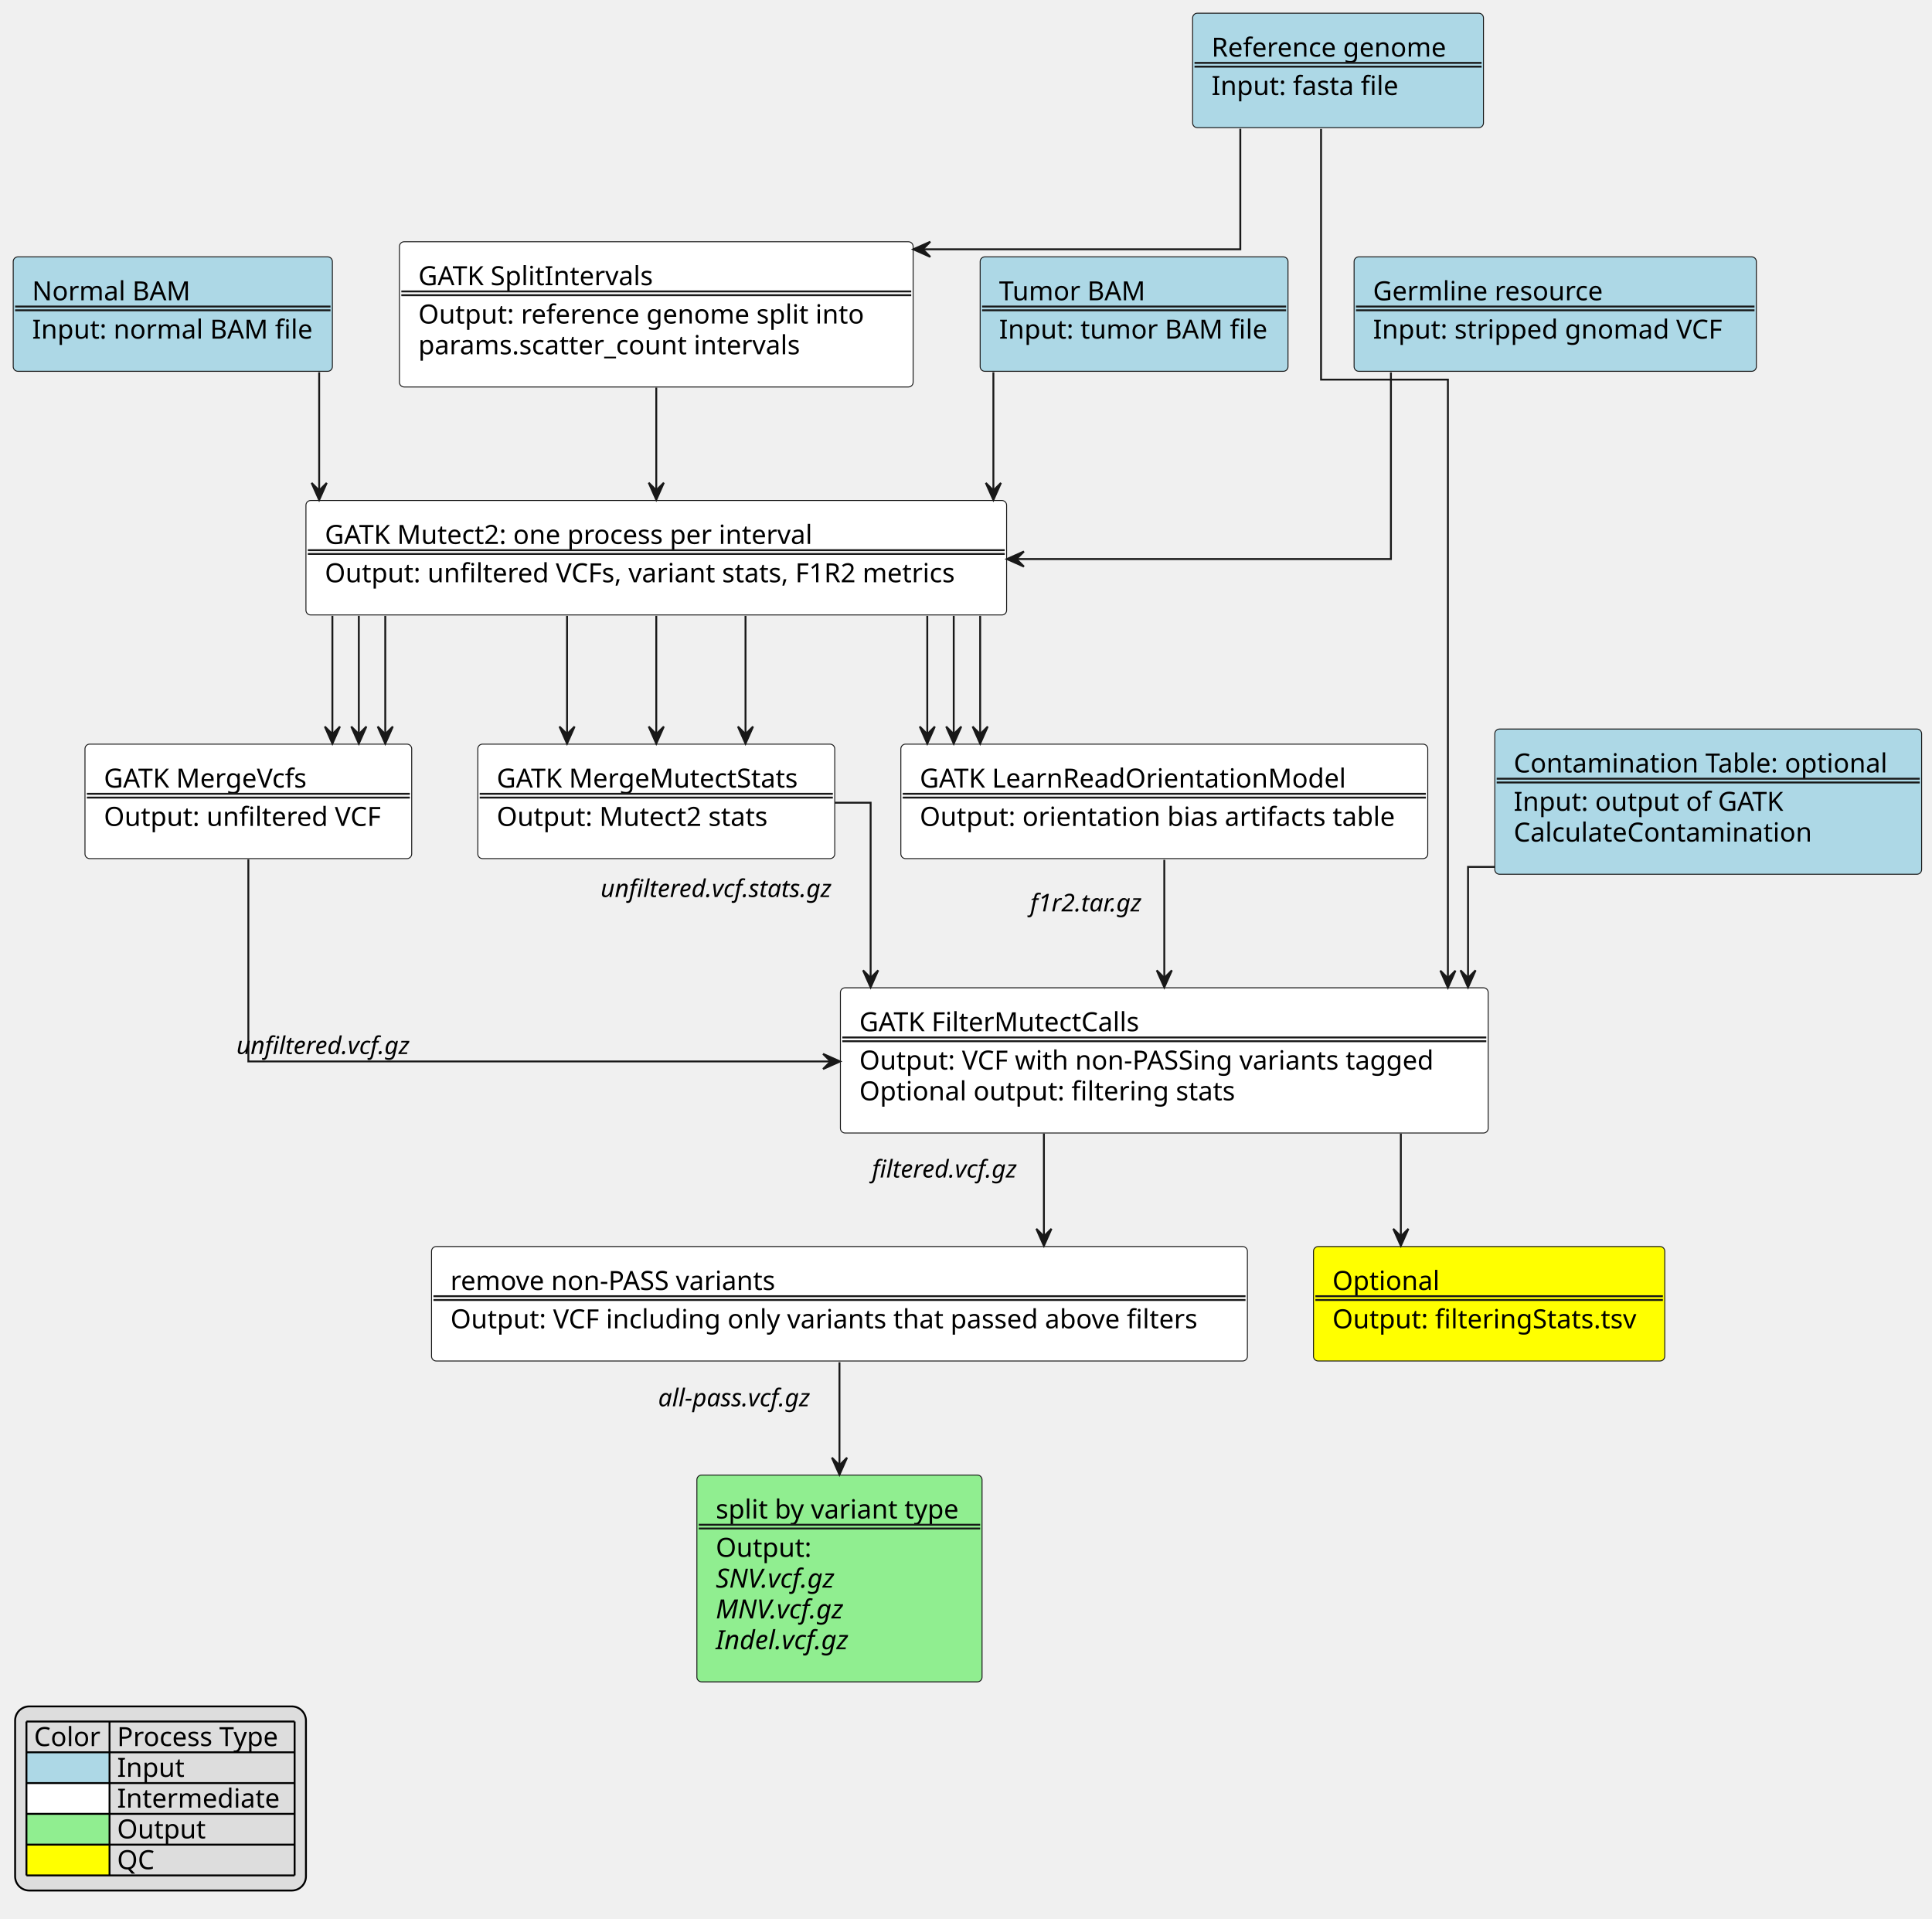
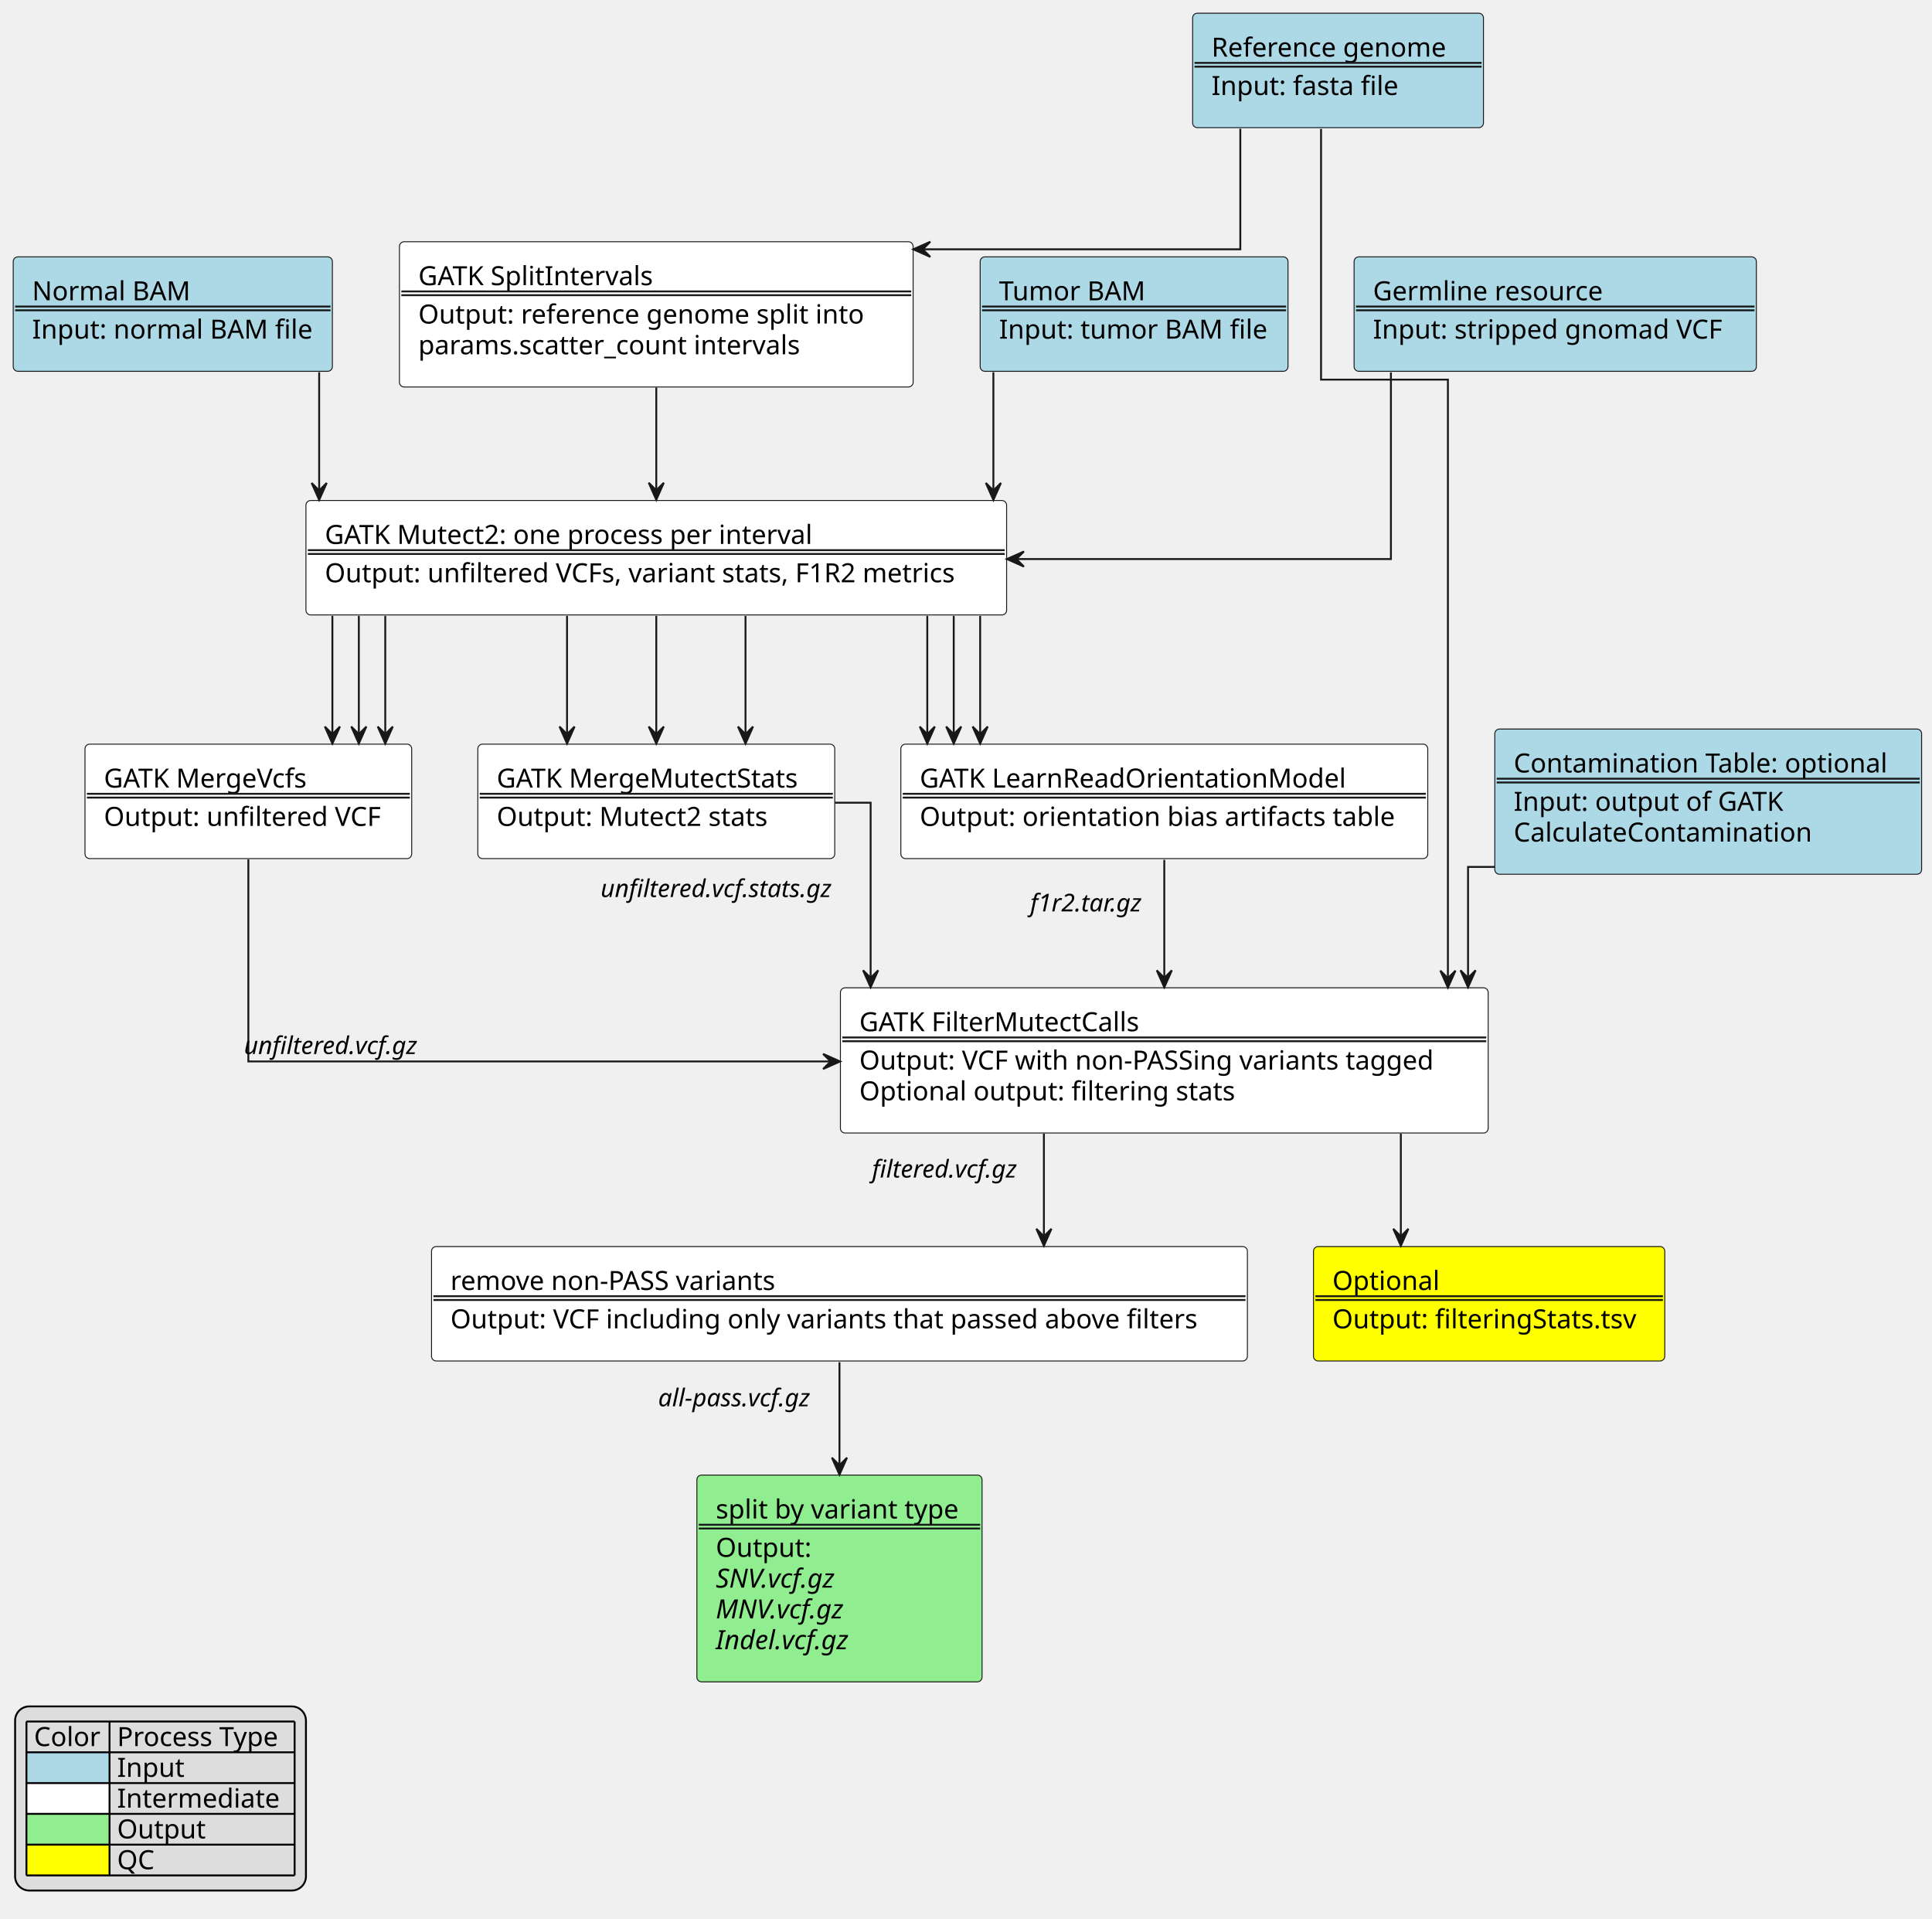
<svg xmlns="http://www.w3.org/2000/svg" contentStyleType="text/css" height="1016px" preserveAspectRatio="none" style="width:1023px;height:1016px;background:#FFFFFF;" version="1.1" viewBox="0 0 1023 1016" width="1023px" zoomAndPan="magnify">
  <defs />
  <g>
    <g id="elem_normal_bam">
      <rect fill="#ADD8E6" height="60.594" rx="2.5" ry="2.5" style="stroke:#181818;stroke-width:0.5;" width="169" x="7" y="136" />
      <text fill="#000000" font-family="sans-serif" font-size="14" lengthAdjust="spacing" textLength="83" x="17" y="158.995">Normal BAM</text>
      <line style="stroke:#181818;stroke-width:1.0;" x1="8" x2="175" y1="162.297" y2="162.297" />
      <line style="stroke:#181818;stroke-width:1.0;" x1="8" x2="175" y1="164.297" y2="164.297" />
      <text fill="#000000" font-family="sans-serif" font-size="14" lengthAdjust="spacing" textLength="149" x="17" y="179.292">Input: normal BAM file</text>
    </g>
    <g id="elem_tumor_bam">
      <rect fill="#ADD8E6" height="60.594" rx="2.5" ry="2.5" style="stroke:#181818;stroke-width:0.5;" width="163" x="519" y="136" />
      <text fill="#000000" font-family="sans-serif" font-size="14" lengthAdjust="spacing" textLength="80" x="529" y="158.995">Tumor BAM</text>
      <line style="stroke:#181818;stroke-width:1.0;" x1="520" x2="681" y1="162.297" y2="162.297" />
      <line style="stroke:#181818;stroke-width:1.0;" x1="520" x2="681" y1="164.297" y2="164.297" />
      <text fill="#000000" font-family="sans-serif" font-size="14" lengthAdjust="spacing" textLength="143" x="529" y="179.292">Input: tumor BAM file</text>
    </g>
    <g id="elem_contamination_table">
      <rect fill="#ADD8E6" height="76.891" rx="2.5" ry="2.5" style="stroke:#181818;stroke-width:0.5;" width="226" x="791.5" y="386" />
      <text fill="#000000" font-family="sans-serif" font-size="14" lengthAdjust="spacing" textLength="206" x="801.5" y="408.995">Contamination Table: optional</text>
      <line style="stroke:#181818;stroke-width:1.0;" x1="792.5" x2="1016.5" y1="412.297" y2="412.297" />
      <line style="stroke:#181818;stroke-width:1.0;" x1="792.5" x2="1016.5" y1="414.297" y2="414.297" />
      <text fill="#000000" font-family="sans-serif" font-size="14" lengthAdjust="spacing" textLength="149" x="801.5" y="429.292">Input: output of GATK</text>
      <text fill="#000000" font-family="sans-serif" font-size="14" lengthAdjust="spacing" textLength="163" x="801.5" y="445.589">CalculateContamination</text>
    </g>
    <g id="elem_reference_genome">
      <rect fill="#ADD8E6" height="60.594" rx="2.5" ry="2.5" style="stroke:#181818;stroke-width:0.5;" width="154" x="631.5" y="7" />
      <text fill="#000000" font-family="sans-serif" font-size="14" lengthAdjust="spacing" textLength="134" x="641.5" y="29.995">Reference genome</text>
      <line style="stroke:#181818;stroke-width:1.0;" x1="632.5" x2="784.5" y1="33.297" y2="33.297" />
      <line style="stroke:#181818;stroke-width:1.0;" x1="632.5" x2="784.5" y1="35.297" y2="35.297" />
      <text fill="#000000" font-family="sans-serif" font-size="14" lengthAdjust="spacing" textLength="100" x="641.5" y="50.292">Input: fasta file</text>
    </g>
    <g id="elem_germline_resource">
      <rect fill="#ADD8E6" height="60.594" rx="2.5" ry="2.5" style="stroke:#181818;stroke-width:0.5;" width="213" x="717" y="136" />
      <text fill="#000000" font-family="sans-serif" font-size="14" lengthAdjust="spacing" textLength="128" x="727" y="158.995">Germline resource</text>
      <line style="stroke:#181818;stroke-width:1.0;" x1="718" x2="929" y1="162.297" y2="162.297" />
      <line style="stroke:#181818;stroke-width:1.0;" x1="718" x2="929" y1="164.297" y2="164.297" />
      <text fill="#000000" font-family="sans-serif" font-size="14" lengthAdjust="spacing" textLength="193" x="727" y="179.292">Input: stripped gnomad VCF</text>
    </g>
    <g id="elem_gatk_splitIntervals">
      <rect fill="#FFFFFF" height="76.891" rx="2.5" ry="2.5" style="stroke:#181818;stroke-width:0.5;" width="272" x="211.5" y="128" />
      <text fill="#000000" font-family="sans-serif" font-size="14" lengthAdjust="spacing" textLength="128" x="221.5" y="150.995">GATK SplitIntervals</text>
      <line style="stroke:#181818;stroke-width:1.0;" x1="212.5" x2="482.5" y1="154.297" y2="154.297" />
      <line style="stroke:#181818;stroke-width:1.0;" x1="212.5" x2="482.5" y1="156.297" y2="156.297" />
      <text fill="#000000" font-family="sans-serif" font-size="14" lengthAdjust="spacing" textLength="248" x="221.5" y="171.292">Output: reference genome split into</text>
      <text fill="#000000" font-family="sans-serif" font-size="14" lengthAdjust="spacing" textLength="211" x="221.5" y="187.589">params.scatter_count intervals</text>
    </g>
    <g id="elem_mutect2_call_sSNV">
      <rect fill="#FFFFFF" height="60.594" rx="2.5" ry="2.5" style="stroke:#181818;stroke-width:0.5;" width="371" x="162" y="265" />
      <text fill="#000000" font-family="sans-serif" font-size="14" lengthAdjust="spacing" textLength="275" x="172" y="287.995">GATK Mutect2: one process per interval</text>
      <line style="stroke:#181818;stroke-width:1.0;" x1="163" x2="532" y1="291.297" y2="291.297" />
      <line style="stroke:#181818;stroke-width:1.0;" x1="163" x2="532" y1="293.297" y2="293.297" />
      <text fill="#000000" font-family="sans-serif" font-size="14" lengthAdjust="spacing" textLength="351" x="172" y="308.292">Output: unfiltered VCFs, variant stats, F1R2 metrics</text>
    </g>
    <g id="elem_gatk_mergeVcfs">
      <rect fill="#FFFFFF" height="60.594" rx="2.5" ry="2.5" style="stroke:#181818;stroke-width:0.5;" width="173" x="45" y="394" />
      <text fill="#000000" font-family="sans-serif" font-size="14" lengthAdjust="spacing" textLength="115" x="55" y="416.995">GATK MergeVcfs</text>
      <line style="stroke:#181818;stroke-width:1.0;" x1="46" x2="217" y1="420.297" y2="420.297" />
      <line style="stroke:#181818;stroke-width:1.0;" x1="46" x2="217" y1="422.297" y2="422.297" />
      <text fill="#000000" font-family="sans-serif" font-size="14" lengthAdjust="spacing" textLength="153" x="55" y="437.292">Output: unfiltered VCF</text>
    </g>
    <g id="elem_mutect2_mergeStats">
      <rect fill="#FFFFFF" height="60.594" rx="2.5" ry="2.5" style="stroke:#181818;stroke-width:0.5;" width="189" x="253" y="394" />
      <text fill="#000000" font-family="sans-serif" font-size="14" lengthAdjust="spacing" textLength="169" x="263" y="416.995">GATK MergeMutectStats</text>
      <line style="stroke:#181818;stroke-width:1.0;" x1="254" x2="441" y1="420.297" y2="420.297" />
      <line style="stroke:#181818;stroke-width:1.0;" x1="254" x2="441" y1="422.297" y2="422.297" />
      <text fill="#000000" font-family="sans-serif" font-size="14" lengthAdjust="spacing" textLength="152" x="263" y="437.292">Output: Mutect2 stats</text>
    </g>
    <g id="elem_gatk_learnReadOrientation">
      <rect fill="#FFFFFF" height="60.594" rx="2.5" ry="2.5" style="stroke:#181818;stroke-width:0.5;" width="279" x="477" y="394" />
      <text fill="#000000" font-family="sans-serif" font-size="14" lengthAdjust="spacing" textLength="234" x="487" y="416.995">GATK LearnReadOrientationModel</text>
      <line style="stroke:#181818;stroke-width:1.0;" x1="478" x2="755" y1="420.297" y2="420.297" />
      <line style="stroke:#181818;stroke-width:1.0;" x1="478" x2="755" y1="422.297" y2="422.297" />
      <text fill="#000000" font-family="sans-serif" font-size="14" lengthAdjust="spacing" textLength="259" x="487" y="437.292">Output: orientation bias artifacts table</text>
    </g>
    <g id="elem_mutect2_filterCalls">
      <rect fill="#FFFFFF" height="76.891" rx="2.5" ry="2.5" style="stroke:#181818;stroke-width:0.5;" width="343" x="445" y="523" />
      <text fill="#000000" font-family="sans-serif" font-size="14" lengthAdjust="spacing" textLength="155" x="455" y="545.995">GATK FilterMutectCalls</text>
      <line style="stroke:#181818;stroke-width:1.0;" x1="446" x2="787" y1="549.297" y2="549.297" />
      <line style="stroke:#181818;stroke-width:1.0;" x1="446" x2="787" y1="551.297" y2="551.297" />
      <text fill="#000000" font-family="sans-serif" font-size="14" lengthAdjust="spacing" textLength="319" x="455" y="566.292">Output: VCF with non-PASSing variants tagged</text>
      <text fill="#000000" font-family="sans-serif" font-size="14" lengthAdjust="spacing" textLength="204" x="455" y="582.589">Optional output: filtering stats</text>
    </g>
    <g id="elem_bcftools_filterVCF">
      <rect fill="#FFFFFF" height="60.594" rx="2.5" ry="2.5" style="stroke:#181818;stroke-width:0.5;" width="432" x="228.5" y="660" />
      <text fill="#000000" font-family="sans-serif" font-size="14" lengthAdjust="spacing" textLength="181" x="238.5" y="682.995">remove non-PASS variants</text>
      <line style="stroke:#181818;stroke-width:1.0;" x1="229.5" x2="659.5" y1="686.297" y2="686.297" />
      <line style="stroke:#181818;stroke-width:1.0;" x1="229.5" x2="659.5" y1="688.297" y2="688.297" />
      <text fill="#000000" font-family="sans-serif" font-size="14" lengthAdjust="spacing" textLength="412" x="238.5" y="703.292">Output: VCF including only variants that passed above filters</text>
    </g>
    <g id="elem_bcftools_splitVCF">
      <rect fill="#90EE90" height="109.484" rx="2.5" ry="2.5" style="stroke:#181818;stroke-width:0.5;" width="151" x="369" y="781" />
      <text fill="#000000" font-family="sans-serif" font-size="14" lengthAdjust="spacing" textLength="131" x="379" y="803.995">split by variant type</text>
      <line style="stroke:#181818;stroke-width:1.0;" x1="370" x2="519" y1="807.297" y2="807.297" />
      <line style="stroke:#181818;stroke-width:1.0;" x1="370" x2="519" y1="809.297" y2="809.297" />
      <text fill="#000000" font-family="sans-serif" font-size="14" lengthAdjust="spacing" textLength="53" x="379" y="824.292">Output:</text>
      <text fill="#000000" font-family="sans-serif" font-size="14" font-style="italic" lengthAdjust="spacing" textLength="74" x="379" y="840.589">SNV.vcf.gz</text>
      <text fill="#000000" font-family="sans-serif" font-size="14" lengthAdjust="spacing" textLength="4" x="457" y="840.589"> </text>
      <text fill="#000000" font-family="sans-serif" font-size="14" font-style="italic" lengthAdjust="spacing" textLength="77" x="379" y="856.886">MNV.vcf.gz</text>
      <text fill="#000000" font-family="sans-serif" font-size="14" lengthAdjust="spacing" textLength="4" x="460" y="856.886"> </text>
      <text fill="#000000" font-family="sans-serif" font-size="14" font-style="italic" lengthAdjust="spacing" textLength="78" x="379" y="873.183">Indel.vcf.gz</text>
    </g>
    <g id="elem_gatk_filteringStats">
      <rect fill="#FFFF00" height="60.594" rx="2.5" ry="2.5" style="stroke:#181818;stroke-width:0.5;" width="186" x="695.5" y="660" />
      <text fill="#000000" font-family="sans-serif" font-size="14" lengthAdjust="spacing" textLength="57" x="705.5" y="682.995">Optional</text>
      <line style="stroke:#181818;stroke-width:1.0;" x1="696.5" x2="880.5" y1="686.297" y2="686.297" />
      <line style="stroke:#181818;stroke-width:1.0;" x1="696.5" x2="880.5" y1="688.297" y2="688.297" />
      <text fill="#000000" font-family="sans-serif" font-size="14" lengthAdjust="spacing" textLength="166" x="705.5" y="703.292">Output: filteringStats.tsv</text>
    </g>
    <g id="link_reference_genome_gatk_splitIntervals">
      <path codeLine="27" d="M656.75,68.18 C656.75,95.77 656.75,132 656.75,132 C656.75,132 488.59,132 488.59,132 " fill="none" id="reference_genome-to-gatk_splitIntervals" style="stroke:#181818;stroke-width:1.0;" />
      <polygon fill="#181818" points="483.59,132,492.59,136,488.59,132,492.59,128,483.59,132" style="stroke:#181818;stroke-width:1.0;" />
    </g>
    <g id="link_normal_bam_mutect2_call_sSNV">
      <path codeLine="28" d="M169,197.07 C169,197.07 169,259.7 169,259.7 " fill="none" id="normal_bam-to-mutect2_call_sSNV" style="stroke:#181818;stroke-width:1.0;" />
      <polygon fill="#181818" points="169,264.7,173,255.7,169,259.7,165,255.7,169,264.7" style="stroke:#181818;stroke-width:1.0;" />
    </g>
    <g id="link_tumor_bam_mutect2_call_sSNV">
      <path codeLine="29" d="M526,197.07 C526,197.07 526,259.7 526,259.7 " fill="none" id="tumor_bam-to-mutect2_call_sSNV" style="stroke:#181818;stroke-width:1.0;" />
      <polygon fill="#181818" points="526,264.7,530,255.7,526,259.7,522,255.7,526,264.7" style="stroke:#181818;stroke-width:1.0;" />
    </g>
    <g id="link_gatk_splitIntervals_mutect2_call_sSNV">
      <path codeLine="30" d="M347.5,205.2 C347.5,205.2 347.5,259.6 347.5,259.6 " fill="none" id="gatk_splitIntervals-to-mutect2_call_sSNV" style="stroke:#181818;stroke-width:1.0;" />
      <polygon fill="#181818" points="347.5,264.6,351.5,255.6,347.5,259.6,343.5,255.6,347.5,264.6" style="stroke:#181818;stroke-width:1.0;" />
    </g>
    <g id="link_germline_resource_mutect2_call_sSNV">
      <path codeLine="31" d="M736.5,197.19 C736.5,235.48 736.5,296 736.5,296 C736.5,296 538.17,296 538.17,296 " fill="none" id="germline_resource-to-mutect2_call_sSNV" style="stroke:#181818;stroke-width:1.0;" />
      <polygon fill="#181818" points="533.17,296,542.17,300,538.17,296,542.17,292,533.17,296" style="stroke:#181818;stroke-width:1.0;" />
    </g>
    <g id="link_mutect2_call_sSNV_gatk_mergeVcfs">
      <path codeLine="32" d="M176,326.07 C176,326.07 176,388.7 176,388.7 " fill="none" id="mutect2_call_sSNV-to-gatk_mergeVcfs" style="stroke:#181818;stroke-width:1.0;" />
      <polygon fill="#181818" points="176,393.7,180,384.7,176,388.7,172,384.7,176,393.7" style="stroke:#181818;stroke-width:1.0;" />
    </g>
    <g id="link_mutect2_call_sSNV_gatk_mergeVcfs">
      <path codeLine="35" d="M190,326.07 C190,326.07 190,388.7 190,388.7 " fill="none" id="mutect2_call_sSNV-to-gatk_mergeVcfs-1" style="stroke:#181818;stroke-width:1.0;" />
      <polygon fill="#181818" points="190,393.7,194,384.7,190,388.7,186,384.7,190,393.7" style="stroke:#181818;stroke-width:1.0;" />
    </g>
    <g id="link_mutect2_call_sSNV_gatk_mergeVcfs">
      <path codeLine="36" d="M204,326.07 C204,326.07 204,388.7 204,388.7 " fill="none" id="mutect2_call_sSNV-to-gatk_mergeVcfs-2" style="stroke:#181818;stroke-width:1.0;" />
      <polygon fill="#181818" points="204,393.7,208,384.7,204,388.7,200,384.7,204,393.7" style="stroke:#181818;stroke-width:1.0;" />
    </g>
    <g id="link_mutect2_call_sSNV_gatk_learnReadOrientation">
      <path codeLine="33" d="M491,326.07 C491,326.07 491,388.7 491,388.7 " fill="none" id="mutect2_call_sSNV-to-gatk_learnReadOrientation" style="stroke:#181818;stroke-width:1.0;" />
      <polygon fill="#181818" points="491,393.7,495,384.7,491,388.7,487,384.7,491,393.7" style="stroke:#181818;stroke-width:1.0;" />
    </g>
    <g id="link_mutect2_call_sSNV_gatk_learnReadOrientation">
      <path codeLine="37" d="M505,326.07 C505,326.07 505,388.7 505,388.7 " fill="none" id="mutect2_call_sSNV-to-gatk_learnReadOrientation-1" style="stroke:#181818;stroke-width:1.0;" />
      <polygon fill="#181818" points="505,393.7,509,384.7,505,388.7,501,384.7,505,393.7" style="stroke:#181818;stroke-width:1.0;" />
    </g>
    <g id="link_mutect2_call_sSNV_gatk_learnReadOrientation">
      <path codeLine="39" d="M519,326.07 C519,326.07 519,388.7 519,388.7 " fill="none" id="mutect2_call_sSNV-to-gatk_learnReadOrientation-2" style="stroke:#181818;stroke-width:1.0;" />
      <polygon fill="#181818" points="519,393.7,523,384.7,519,388.7,515,384.7,519,393.7" style="stroke:#181818;stroke-width:1.0;" />
    </g>
    <g id="link_mutect2_call_sSNV_mutect2_mergeStats">
      <path codeLine="34" d="M347.5,326.07 C347.5,326.07 347.5,388.7 347.5,388.7 " fill="none" id="mutect2_call_sSNV-to-mutect2_mergeStats" style="stroke:#181818;stroke-width:1.0;" />
      <polygon fill="#181818" points="347.5,393.7,351.5,384.7,347.5,388.7,343.5,384.7,347.5,393.7" style="stroke:#181818;stroke-width:1.0;" />
    </g>
    <g id="link_mutect2_call_sSNV_mutect2_mergeStats">
      <path codeLine="38" d="M300.25,326.07 C300.25,326.07 300.25,388.7 300.25,388.7 " fill="none" id="mutect2_call_sSNV-to-mutect2_mergeStats-1" style="stroke:#181818;stroke-width:1.0;" />
      <polygon fill="#181818" points="300.25,393.7,304.25,384.7,300.25,388.7,296.25,384.7,300.25,393.7" style="stroke:#181818;stroke-width:1.0;" />
    </g>
    <g id="link_mutect2_call_sSNV_mutect2_mergeStats">
      <path codeLine="40" d="M394.75,326.07 C394.75,326.07 394.75,388.7 394.75,388.7 " fill="none" id="mutect2_call_sSNV-to-mutect2_mergeStats-2" style="stroke:#181818;stroke-width:1.0;" />
      <polygon fill="#181818" points="394.75,393.7,398.75,384.7,394.75,388.7,390.75,384.7,394.75,393.7" style="stroke:#181818;stroke-width:1.0;" />
    </g>
    <g id="link_gatk_mergeVcfs_mutect2_filterCalls">
      <path codeLine="42" d="M131.5,455.02 C131.5,495.52 131.5,562 131.5,562 C131.5,562 439.82,562 439.82,562 " fill="none" id="gatk_mergeVcfs-to-mutect2_filterCalls" style="stroke:#181818;stroke-width:1.0;" />
      <polygon fill="#181818" points="444.82,562,435.82,558,439.82,562,435.82,566,444.82,562" style="stroke:#181818;stroke-width:1.0;" />
-       <text fill="#000000" font-family="sans-serif" font-size="13" font-style="italic" lengthAdjust="spacing" textLength="102" x="125.17" y="558.067">unfiltered.vcf.gz</text>
+       <text fill="#000000" font-family="sans-serif" font-size="13" font-style="italic" lengthAdjust="spacing" textLength="102" x="129.17" y="558.067">unfiltered.vcf.gz</text>
    </g>
    <g id="link_gatk_learnReadOrientation_mutect2_filterCalls">
      <path codeLine="43" d="M616.5,455.25 C616.5,455.25 616.5,517.76 616.5,517.76 " fill="none" id="gatk_learnReadOrientation-to-mutect2_filterCalls" style="stroke:#181818;stroke-width:1.0;" />
      <polygon fill="#181818" points="616.5,522.76,620.5,513.76,616.5,517.76,612.5,513.76,616.5,522.76" style="stroke:#181818;stroke-width:1.0;" />
      <text fill="#000000" font-family="sans-serif" font-size="13" font-style="italic" lengthAdjust="spacing" textLength="66" x="545.5" y="482.567">f1r2.tar.gz</text>
    </g>
    <g id="link_mutect2_mergeStats_mutect2_filterCalls">
      <path codeLine="44" d="M442,425 C453.34,425 461,425 461,425 C461,425 461,517.75 461,517.75 " fill="none" id="mutect2_mergeStats-to-mutect2_filterCalls" style="stroke:#181818;stroke-width:1.0;" />
      <polygon fill="#181818" points="461,522.75,465,513.75,461,517.75,457,513.75,461,522.75" style="stroke:#181818;stroke-width:1.0;" />
      <text fill="#000000" font-family="sans-serif" font-size="13" font-style="italic" lengthAdjust="spacing" textLength="138" x="318" y="474.947">unfiltered.vcf.stats.gz</text>
    </g>
    <g id="link_reference_genome_mutect2_filterCalls">
      <path codeLine="45" d="M699.5,68.25 C699.5,115.62 699.5,201 699.5,201 C699.5,201 766.67,201 766.67,201 C766.67,201 766.67,517.92 766.67,517.92 " fill="none" id="reference_genome-to-mutect2_filterCalls" style="stroke:#181818;stroke-width:1.0;" />
      <polygon fill="#181818" points="766.67,522.92,770.67,513.92,766.67,517.92,762.67,513.92,766.67,522.92" style="stroke:#181818;stroke-width:1.0;" />
    </g>
    <g id="link_contamination_table_mutect2_filterCalls">
      <path codeLine="46" d="M791.43,459 C782.78,459 777.33,459 777.33,459 C777.33,459 777.33,517.75 777.33,517.75 " fill="none" id="contamination_table-to-mutect2_filterCalls" style="stroke:#181818;stroke-width:1.0;" />
      <polygon fill="#181818" points="777.33,522.75,781.33,513.75,777.33,517.75,773.33,513.75,777.33,522.75" style="stroke:#181818;stroke-width:1.0;" />
    </g>
    <g id="link_mutect2_filterCalls_gatk_filteringStats">
      <path codeLine="47" d="M741.75,600.2 C741.75,600.2 741.75,654.6 741.75,654.6 " fill="none" id="mutect2_filterCalls-to-gatk_filteringStats" style="stroke:#181818;stroke-width:1.0;" />
      <polygon fill="#181818" points="741.75,659.6,745.75,650.6,741.75,654.6,737.75,650.6,741.75,659.6" style="stroke:#181818;stroke-width:1.0;" />
    </g>
    <g id="link_mutect2_filterCalls_bcftools_filterVCF">
      <path codeLine="48" d="M552.75,600.2 C552.75,600.2 552.75,654.6 552.75,654.6 " fill="none" id="mutect2_filterCalls-to-bcftools_filterVCF" style="stroke:#181818;stroke-width:1.0;" />
      <polygon fill="#181818" points="552.75,659.6,556.75,650.6,552.75,654.6,548.75,650.6,552.75,659.6" style="stroke:#181818;stroke-width:1.0;" />
      <text fill="#000000" font-family="sans-serif" font-size="13" font-style="italic" lengthAdjust="spacing" textLength="86" x="461.75" y="623.467">filtered.vcf.gz</text>
    </g>
    <g id="link_bcftools_filterVCF_bcftools_splitVCF">
      <path codeLine="49" d="M444.5,721.25 C444.5,721.25 444.5,775.79 444.5,775.79 " fill="none" id="bcftools_filterVCF-to-bcftools_splitVCF" style="stroke:#181818;stroke-width:1.0;" />
      <polygon fill="#181818" points="444.5,780.79,448.5,771.79,444.5,775.79,440.5,771.79,444.5,780.79" style="stroke:#181818;stroke-width:1.0;" />
      <text fill="#000000" font-family="sans-serif" font-size="13" font-style="italic" lengthAdjust="spacing" textLength="91" x="348.5" y="744.587">all-pass.vcf.gz</text>
    </g>
    <rect fill="#DDDDDD" height="97.484" rx="7.5" ry="7.5" style="stroke:#000000;stroke-width:1.0;" width="154" x="8" y="903.484" />
    <text fill="#000000" font-family="sans-serif" font-size="14" lengthAdjust="spacing" textLength="36" x="18" y="924.48">Color</text>
    <text fill="#000000" font-family="sans-serif" font-size="14" lengthAdjust="spacing" textLength="94" x="62" y="924.48">Process Type</text>
    <rect fill="#ADD8E6" height="16.297" style="stroke:none;stroke-width:1.0;" width="44" x="14" y="927.781" />
    <text fill="#000000" font-family="sans-serif" font-size="14" lengthAdjust="spacing" textLength="4" x="14" y="940.776"> </text>
    <text fill="#000000" font-family="sans-serif" font-size="14" lengthAdjust="spacing" textLength="35" x="62" y="940.776">Input</text>
    <rect fill="#FFFFFF" height="16.297" style="stroke:none;stroke-width:1.0;" width="44" x="14" y="944.078" />
    <text fill="#000000" font-family="sans-serif" font-size="14" lengthAdjust="spacing" textLength="4" x="14" y="957.073"> </text>
    <text fill="#000000" font-family="sans-serif" font-size="14" lengthAdjust="spacing" textLength="87" x="62" y="957.073">Intermediate</text>
    <rect fill="#90EE90" height="16.297" style="stroke:none;stroke-width:1.0;" width="44" x="14" y="960.375" />
    <text fill="#000000" font-family="sans-serif" font-size="14" lengthAdjust="spacing" textLength="4" x="14" y="973.37"> </text>
    <text fill="#000000" font-family="sans-serif" font-size="14" lengthAdjust="spacing" textLength="48" x="62" y="973.37">Output</text>
    <rect fill="#FFFF00" height="16.297" style="stroke:none;stroke-width:1.0;" width="44" x="14" y="976.672" />
    <text fill="#000000" font-family="sans-serif" font-size="14" lengthAdjust="spacing" textLength="4" x="14" y="989.667"> </text>
    <text fill="#000000" font-family="sans-serif" font-size="14" lengthAdjust="spacing" textLength="21" x="62" y="989.667">QC</text>
    <line style="stroke:#000000;stroke-width:1.0;" x1="14" x2="156" y1="911.484" y2="911.484" />
    <line style="stroke:#000000;stroke-width:1.0;" x1="14" x2="156" y1="927.781" y2="927.781" />
    <line style="stroke:#000000;stroke-width:1.0;" x1="14" x2="156" y1="944.078" y2="944.078" />
    <line style="stroke:#000000;stroke-width:1.0;" x1="14" x2="156" y1="960.375" y2="960.375" />
    <line style="stroke:#000000;stroke-width:1.0;" x1="14" x2="156" y1="976.672" y2="976.672" />
    <line style="stroke:#000000;stroke-width:1.0;" x1="14" x2="156" y1="992.969" y2="992.969" />
    <line style="stroke:#000000;stroke-width:1.0;" x1="14" x2="14" y1="911.484" y2="992.969" />
    <line style="stroke:#000000;stroke-width:1.0;" x1="58" x2="58" y1="911.484" y2="992.969" />
    <line style="stroke:#000000;stroke-width:1.0;" x1="156" x2="156" y1="911.484" y2="992.969" />
  </g>
</svg>
